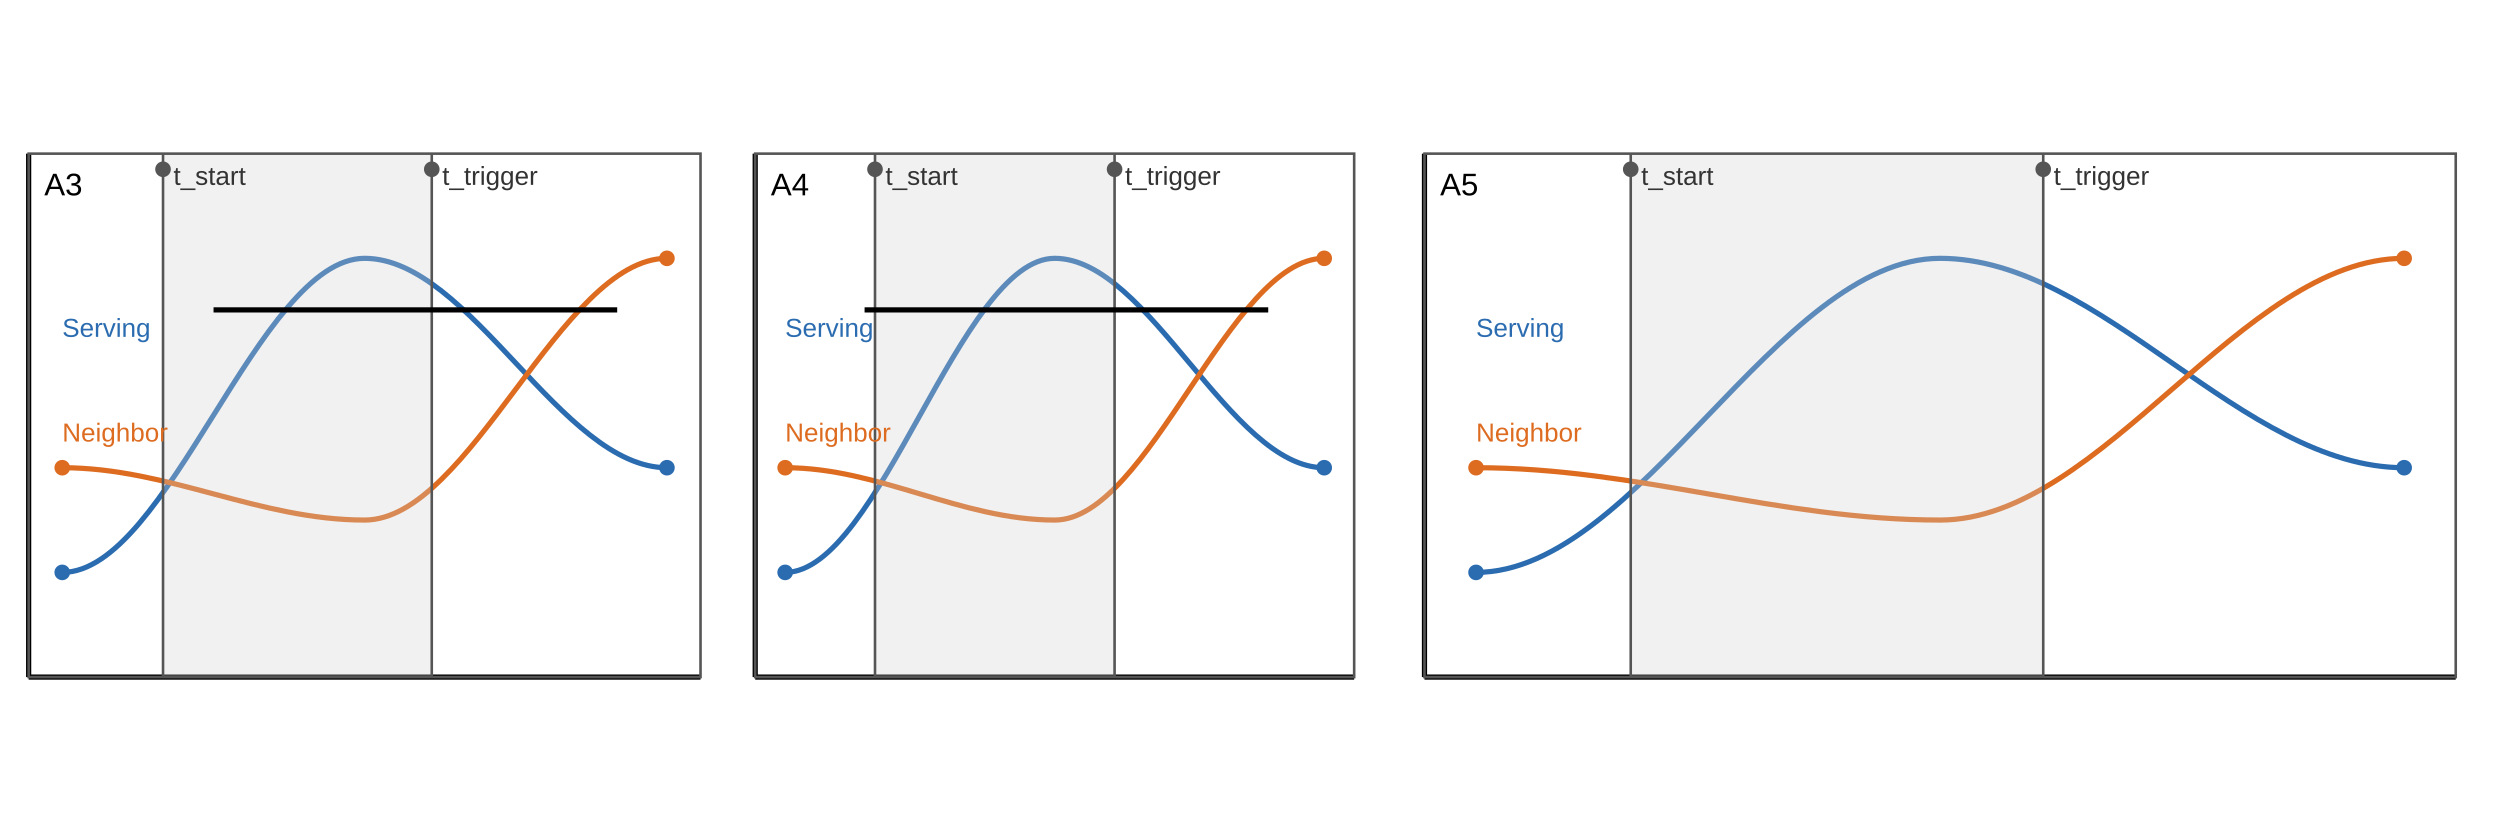
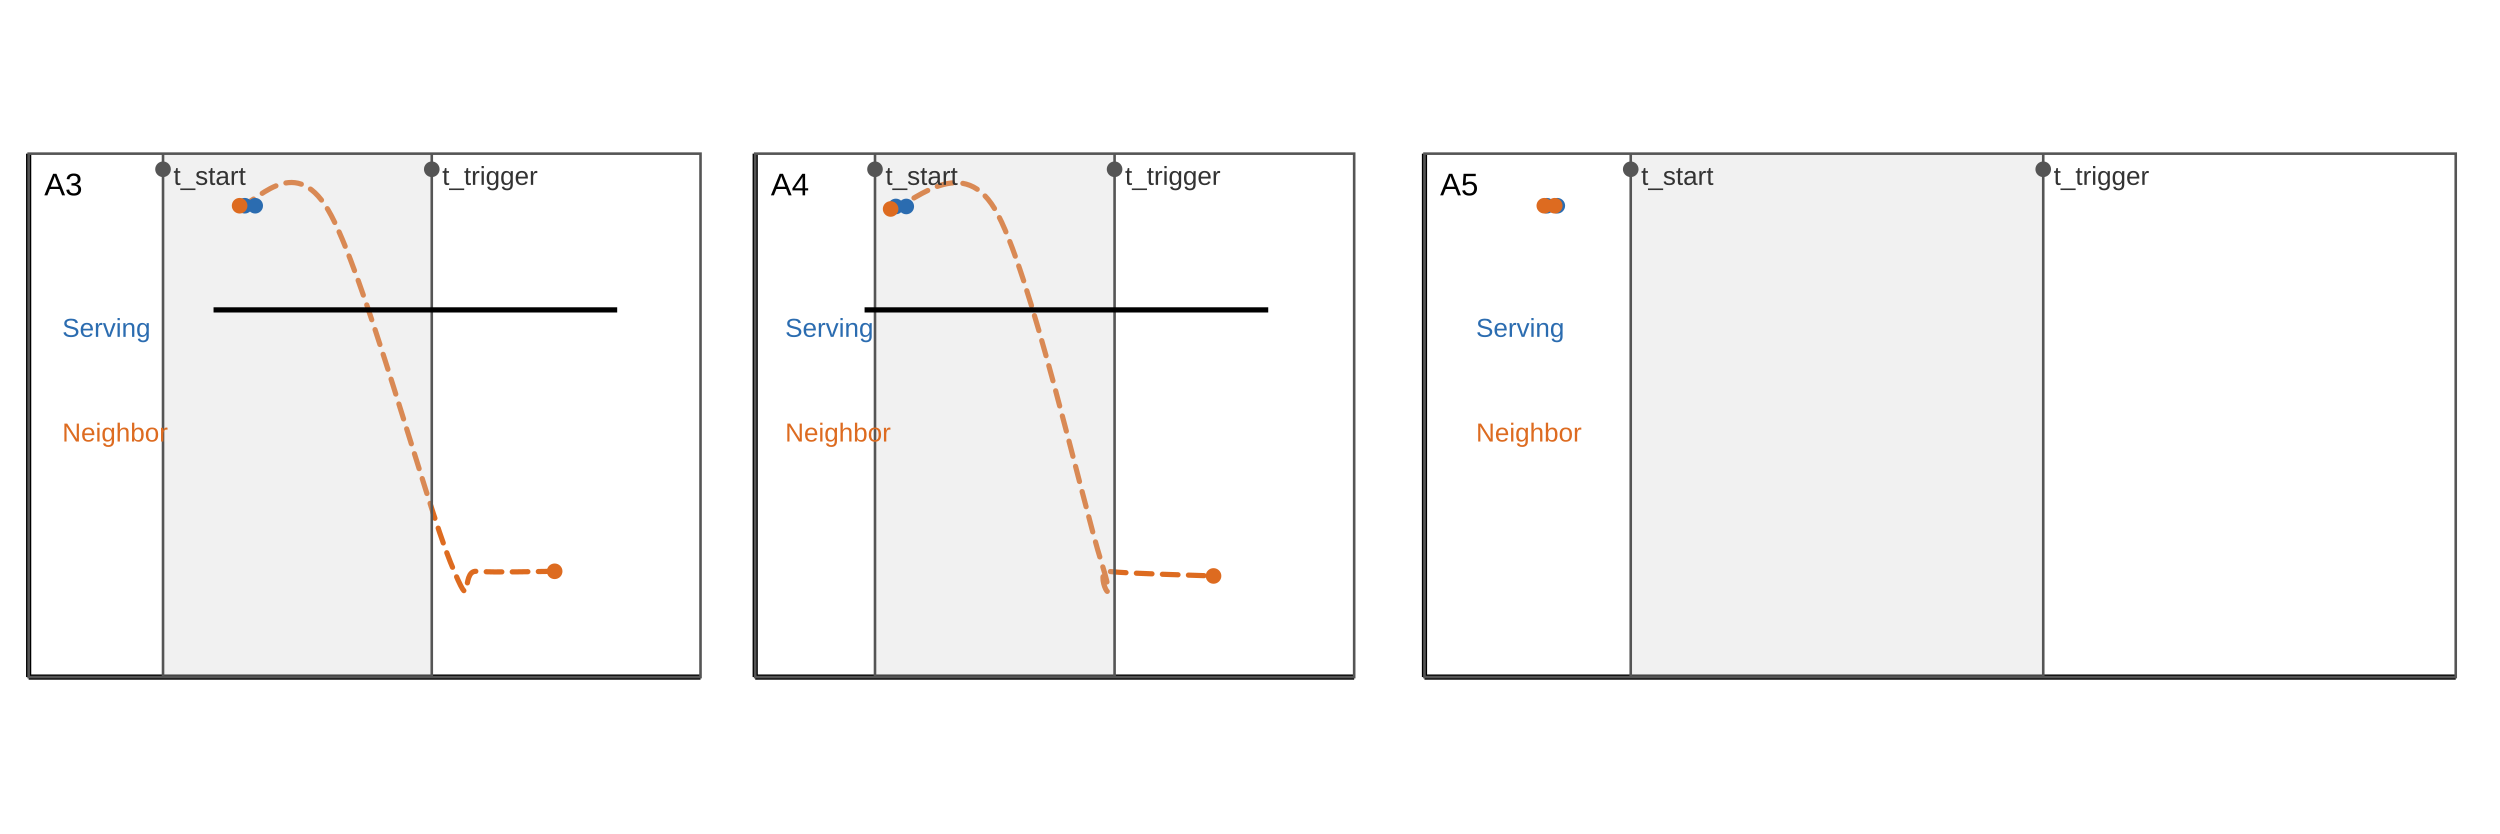
<svg xmlns="http://www.w3.org/2000/svg" baseProfile="full" height="320" version="1.1" width="960">
  <defs />
  <g id="figure_root">
    <g id="g_axes">
      <line stroke="#000000" stroke-width="2" x1="11.0" x2="269.0" y1="260.0" y2="260.0" />
      <line stroke="#000000" stroke-width="2" x1="11.0" x2="11.0" y1="260.0" y2="59.0" />
      <line stroke="#000000" stroke-width="2" x1="290.0" x2="520.0" y1="260.0" y2="260.0" />
      <line stroke="#000000" stroke-width="2" x1="290.0" x2="290.0" y1="260.0" y2="59.0" />
      <line stroke="#000000" stroke-width="2" x1="547.0" x2="943.0" y1="260.0" y2="260.0" />
      <line stroke="#000000" stroke-width="2" x1="547.0" x2="547.0" y1="260.0" y2="59.0" />
    </g>
    <g id="g_curves">
-       <path d="M 23.90 219.80 C 64.53 219.80 99.37 99.20 140.00 99.20 C 180.63 99.20 215.47 179.60 256.10 179.60" fill="none" id="curve_serving_A3" stroke="#2b6cb0" stroke-width="2" />
-       <path d="M 23.90 179.60 C 64.53 179.60 99.37 199.70 140.00 199.70 C 180.63 199.70 215.47 99.20 256.10 99.20" fill="none" id="curve_neighbor_A3" stroke="#dd6b20" stroke-width="2" />
-       <path d="M 301.50 219.80 C 337.73 219.80 368.77 99.20 405.00 99.20 C 441.23 99.20 472.27 179.60 508.50 179.60" fill="none" id="curve_serving_A4" stroke="#2b6cb0" stroke-width="2" />
-       <path d="M 301.50 179.60 C 337.73 179.60 368.77 199.70 405.00 199.70 C 441.23 199.70 472.27 99.20 508.50 99.20" fill="none" id="curve_neighbor_A4" stroke="#dd6b20" stroke-width="2" />
-       <path d="M 566.80 219.80 C 629.17 219.80 682.63 99.20 745.00 99.20 C 807.37 99.20 860.83 179.60 923.20 179.60" fill="none" id="curve_serving_A5" stroke="#2b6cb0" stroke-width="2" />
-       <path d="M 566.80 179.60 C 629.17 179.60 682.63 199.70 745.00 199.70 C 807.37 199.70 860.83 99.20 923.20 99.20" fill="none" id="curve_neighbor_A5" stroke="#dd6b20" stroke-width="2" />
+       <path d="M 94.00 79.00 C 94.17 79.00 94.67 79.00 95.00 79.00 C 95.34 79.00 95.68 79.00 96.01 79.00 C 96.34 79.00 96.66 79.00 96.99 79.00 C 97.32 79.00 97.83 79.00 98.00 79.00" fill="none" id="curve_serving_A3" stroke="#2b6cb0" stroke-width="2" />
+       <path class="dashed" d="M 92.01 79.00 C 97.68 79.26 112.49 57.76 125.99 80.59 C 139.49 103.42 163.50 192.85 173.00 215.98 C 182.50 239.11 176.34 218.81 183.01 219.38 C 189.67 219.94 207.99 219.38 212.99 219.38" fill="none" id="curve_neighbor_A3" stroke="#dd6b20" stroke-dasharray="6,4" stroke-linecap="round" stroke-width="2" />
+       <path d="M 344.00 79.28 C 344.17 79.28 344.66 79.28 344.99 79.28 C 345.33 79.28 345.67 79.28 346.00 79.28 C 346.34 79.28 346.66 79.28 346.99 79.28 C 347.33 79.28 347.84 79.28 348.01 79.28" fill="none" id="curve_serving_A4" stroke="#2b6cb0" stroke-width="2" />
+       <path class="dashed" d="M 342.00 80.25 C 348.67 80.25 368.50 57.60 382.00 80.25 C 395.50 102.90 415.68 192.94 423.01 216.14 C 430.34 239.34 418.83 218.60 426.00 219.44 C 433.16 220.28 459.33 220.88 466.00 221.17" fill="none" id="curve_neighbor_A4" stroke="#dd6b20" stroke-dasharray="6,4" stroke-linecap="round" stroke-width="2" />
+       <path d="M 594.01 79.00 C 594.17 79.00 594.67 79.00 595.00 79.00 C 595.33 79.00 595.65 79.00 595.99 79.00 C 596.32 79.00 596.68 79.00 597.01 79.00 C 597.35 79.00 597.84 79.00 598.00 79.00" fill="none" id="curve_serving_A5" stroke="#2b6cb0" stroke-width="2" />
+       <path class="dashed" d="M 593.02 79.00 C 593.18 79.00 593.68 79.00 594.01 79.00 C 594.34 79.00 594.67 79.00 595.00 79.00 C 595.33 79.00 595.65 79.00 595.99 79.00 C 596.32 79.00 596.84 79.00 597.01 79.00" fill="none" id="curve_neighbor_A5" stroke="#dd6b20" stroke-dasharray="6,4" stroke-linecap="round" stroke-width="2" />
    </g>
    <g id="g_annotations">
      <rect fill="#d0d0d0" fill-opacity="0.3" height="201.0" width="103.2" x="62.6" y="59.0" />
      <line stroke="#555555" stroke-width="1" x1="62.6" x2="62.6" y1="260.0" y2="59.0" />
      <line stroke="#555555" stroke-width="1" x1="165.8" x2="165.8" y1="260.0" y2="59.0" />
      <rect fill="#d0d0d0" fill-opacity="0.3" height="201.0" width="92.0" x="336.0" y="59.0" />
      <line stroke="#555555" stroke-width="1" x1="336.0" x2="336.0" y1="260.0" y2="59.0" />
      <line stroke="#555555" stroke-width="1" x1="428.0" x2="428.0" y1="260.0" y2="59.0" />
      <rect fill="#d0d0d0" fill-opacity="0.3" height="201.0" width="158.4" x="626.2" y="59.0" />
      <line stroke="#555555" stroke-width="1" x1="626.2" x2="626.2" y1="260.0" y2="59.0" />
      <line stroke="#555555" stroke-width="1" x1="784.6" x2="784.6" y1="260.0" y2="59.0" />
      <line id="geom_line_00" stroke="#000000" stroke-width="2.0" x1="82.0" x2="237.0" y1="119.0" y2="119.0" />
      <line id="geom_line_01" stroke="#000000" stroke-width="2.0" x1="332.0" x2="487.0" y1="119.0" y2="119.0" />
      <rect fill="none" height="201.0" id="geom_rect_00" stroke="#555555" stroke-width="1.0" width="258.0" x="11.0" y="59.0" />
      <rect fill="none" height="201.0" id="geom_rect_01" stroke="#555555" stroke-width="1.0" width="230.0" x="290.0" y="59.0" />
      <rect fill="none" height="201.0" id="geom_rect_02" stroke="#555555" stroke-width="1.0" width="396.0" x="547.0" y="59.0" />
    </g>
    <g id="g_text">
      <text fill="#333333" font-family="Arial, sans-serif" font-size="10" id="txt_t_start_A3" text-anchor="start" x="66.6" y="71.0">t_start</text>
      <text fill="#333333" font-family="Arial, sans-serif" font-size="10" id="txt_t_trigger_A3" text-anchor="start" x="169.8" y="71.0">t_trigger</text>
      <text fill="#000000" font-family="Arial, sans-serif" font-size="12" id="txt_panel_A3" text-anchor="start" x="17.0" y="75.0">A3</text>
      <text fill="#2b6cb0" font-family="Arial, sans-serif" font-size="10" id="txt_serving_A3" text-anchor="start" x="23.9" y="129.35">Serving</text>
      <text fill="#dd6b20" font-family="Arial, sans-serif" font-size="10" id="txt_neighbor_A3" text-anchor="start" x="23.9" y="169.55">Neighbor</text>
      <text fill="#333333" font-family="Arial, sans-serif" font-size="10" id="txt_t_start_A4" text-anchor="start" x="340.0" y="71.0">t_start</text>
      <text fill="#333333" font-family="Arial, sans-serif" font-size="10" id="txt_t_trigger_A4" text-anchor="start" x="432.0" y="71.0">t_trigger</text>
      <text fill="#000000" font-family="Arial, sans-serif" font-size="12" id="txt_panel_A4" text-anchor="start" x="296.0" y="75.0">A4</text>
      <text fill="#2b6cb0" font-family="Arial, sans-serif" font-size="10" id="txt_serving_A4" text-anchor="start" x="301.5" y="129.35">Serving</text>
      <text fill="#dd6b20" font-family="Arial, sans-serif" font-size="10" id="txt_neighbor_A4" text-anchor="start" x="301.5" y="169.55">Neighbor</text>
      <text fill="#333333" font-family="Arial, sans-serif" font-size="10" id="txt_t_start_A5" text-anchor="start" x="630.2" y="71.0">t_start</text>
      <text fill="#333333" font-family="Arial, sans-serif" font-size="10" id="txt_t_trigger_A5" text-anchor="start" x="788.6" y="71.0">t_trigger</text>
      <text fill="#000000" font-family="Arial, sans-serif" font-size="12" id="txt_panel_A5" text-anchor="start" x="553.0" y="75.0">A5</text>
      <text fill="#2b6cb0" font-family="Arial, sans-serif" font-size="10" id="txt_serving_A5" text-anchor="start" x="566.8" y="129.35">Serving</text>
      <text fill="#dd6b20" font-family="Arial, sans-serif" font-size="10" id="txt_neighbor_A5" text-anchor="start" x="566.8" y="169.55">Neighbor</text>
    </g>
    <g id="g_markers">
      <circle cx="62.6" cy="65.0" fill="#555555" r="3" />
      <circle cx="165.8" cy="65.0" fill="#555555" r="3" />
-       <circle cx="23.9" cy="219.8" fill="#2b6cb0" r="3" />
-       <circle cx="256.1" cy="179.6" fill="#2b6cb0" r="3" />
-       <circle cx="23.9" cy="179.6" fill="#dd6b20" r="3" />
-       <circle cx="256.1" cy="99.2" fill="#dd6b20" r="3" />
+       <circle cx="93.999" cy="79" fill="#2b6cb0" r="3" />
+       <circle cx="97.998" cy="79" fill="#2b6cb0" r="3" />
+       <circle cx="92.012" cy="79" fill="#dd6b20" r="3" />
+       <circle cx="212.988" cy="219.378" fill="#dd6b20" r="3" />
      <circle cx="336.0" cy="65.0" fill="#555555" r="3" />
      <circle cx="428.0" cy="65.0" fill="#555555" r="3" />
-       <circle cx="301.5" cy="219.8" fill="#2b6cb0" r="3" />
-       <circle cx="508.5" cy="179.6" fill="#2b6cb0" r="3" />
-       <circle cx="301.5" cy="179.6" fill="#dd6b20" r="3" />
-       <circle cx="508.5" cy="99.2" fill="#dd6b20" r="3" />
+       <circle cx="344.004" cy="79.281" fill="#2b6cb0" r="3" />
+       <circle cx="348.006" cy="79.281" fill="#2b6cb0" r="3" />
+       <circle cx="342.003" cy="80.246" fill="#dd6b20" r="3" />
+       <circle cx="465.996" cy="221.167" fill="#dd6b20" r="3" />
      <circle cx="626.2" cy="65.0" fill="#555555" r="3" />
      <circle cx="784.6" cy="65.0" fill="#555555" r="3" />
-       <circle cx="566.8" cy="219.8" fill="#2b6cb0" r="3" />
-       <circle cx="923.2" cy="179.6" fill="#2b6cb0" r="3" />
-       <circle cx="566.8" cy="179.6" fill="#dd6b20" r="3" />
-       <circle cx="923.2" cy="99.2" fill="#dd6b20" r="3" />
+       <circle cx="594.005" cy="79" fill="#2b6cb0" r="3" />
+       <circle cx="598.005" cy="79" fill="#2b6cb0" r="3" />
+       <circle cx="593.015" cy="79" fill="#dd6b20" r="3" />
+       <circle cx="597.015" cy="79" fill="#dd6b20" r="3" />
    </g>
  </g>
</svg>
